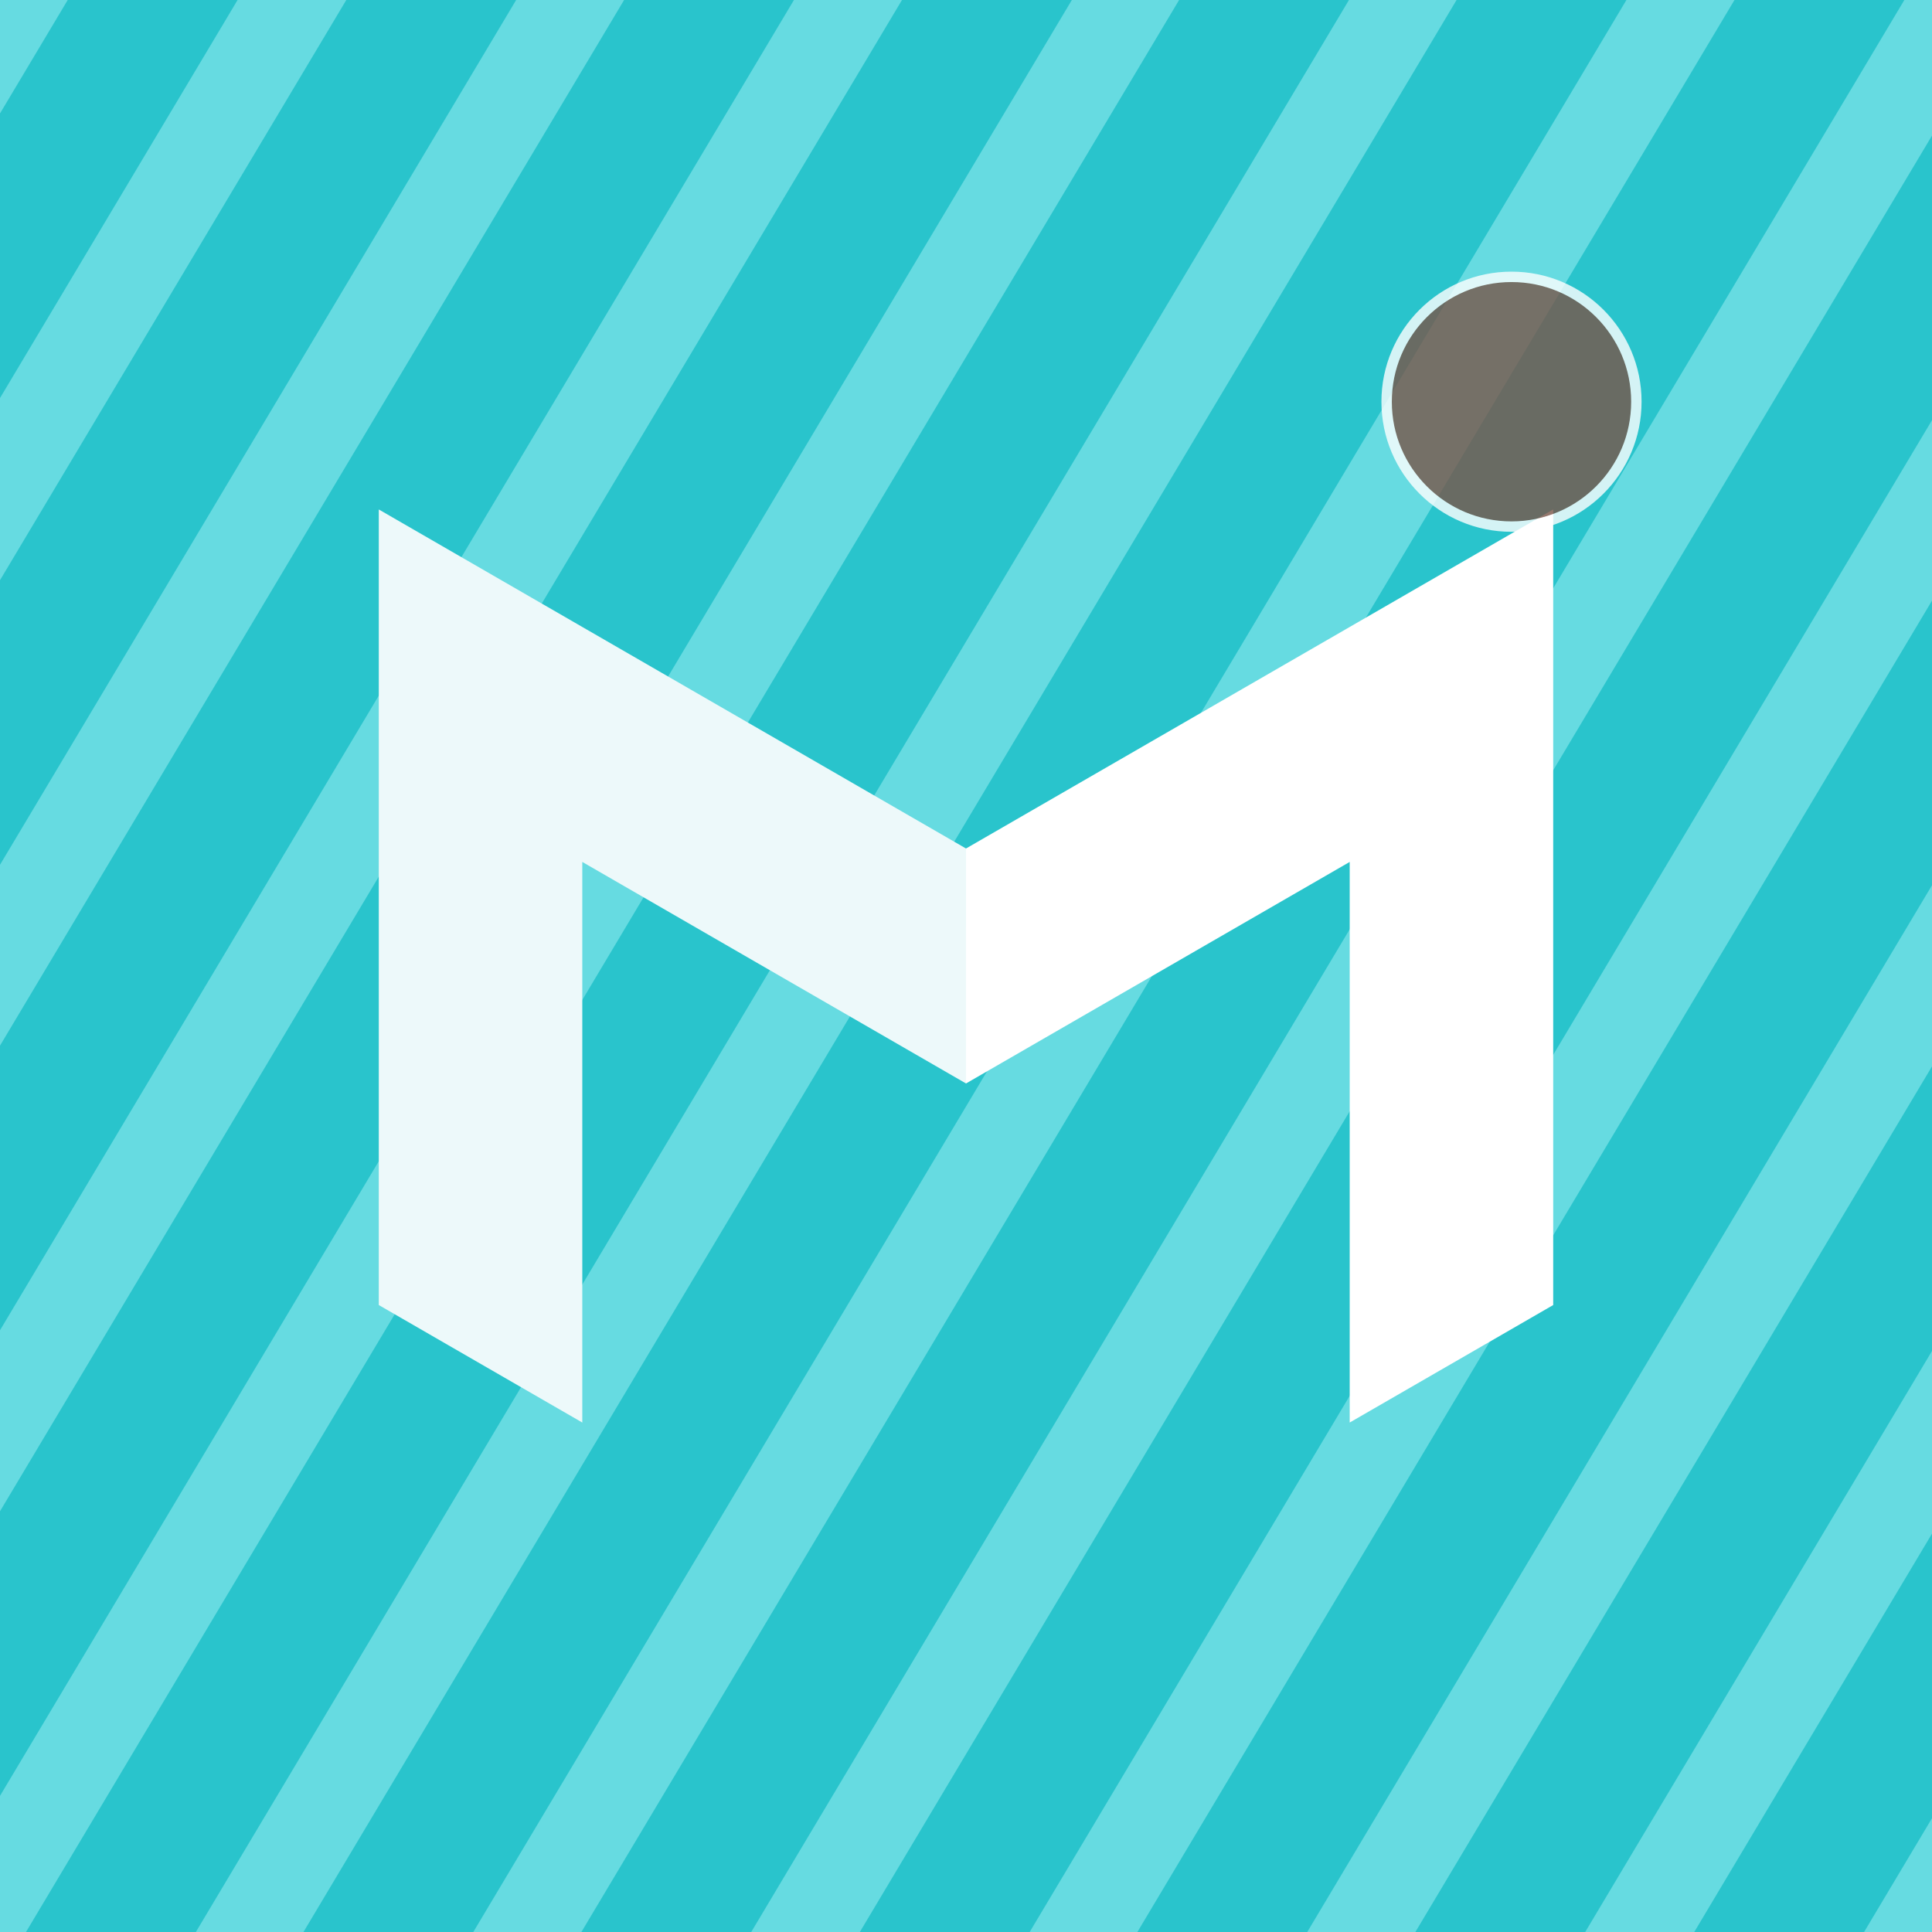
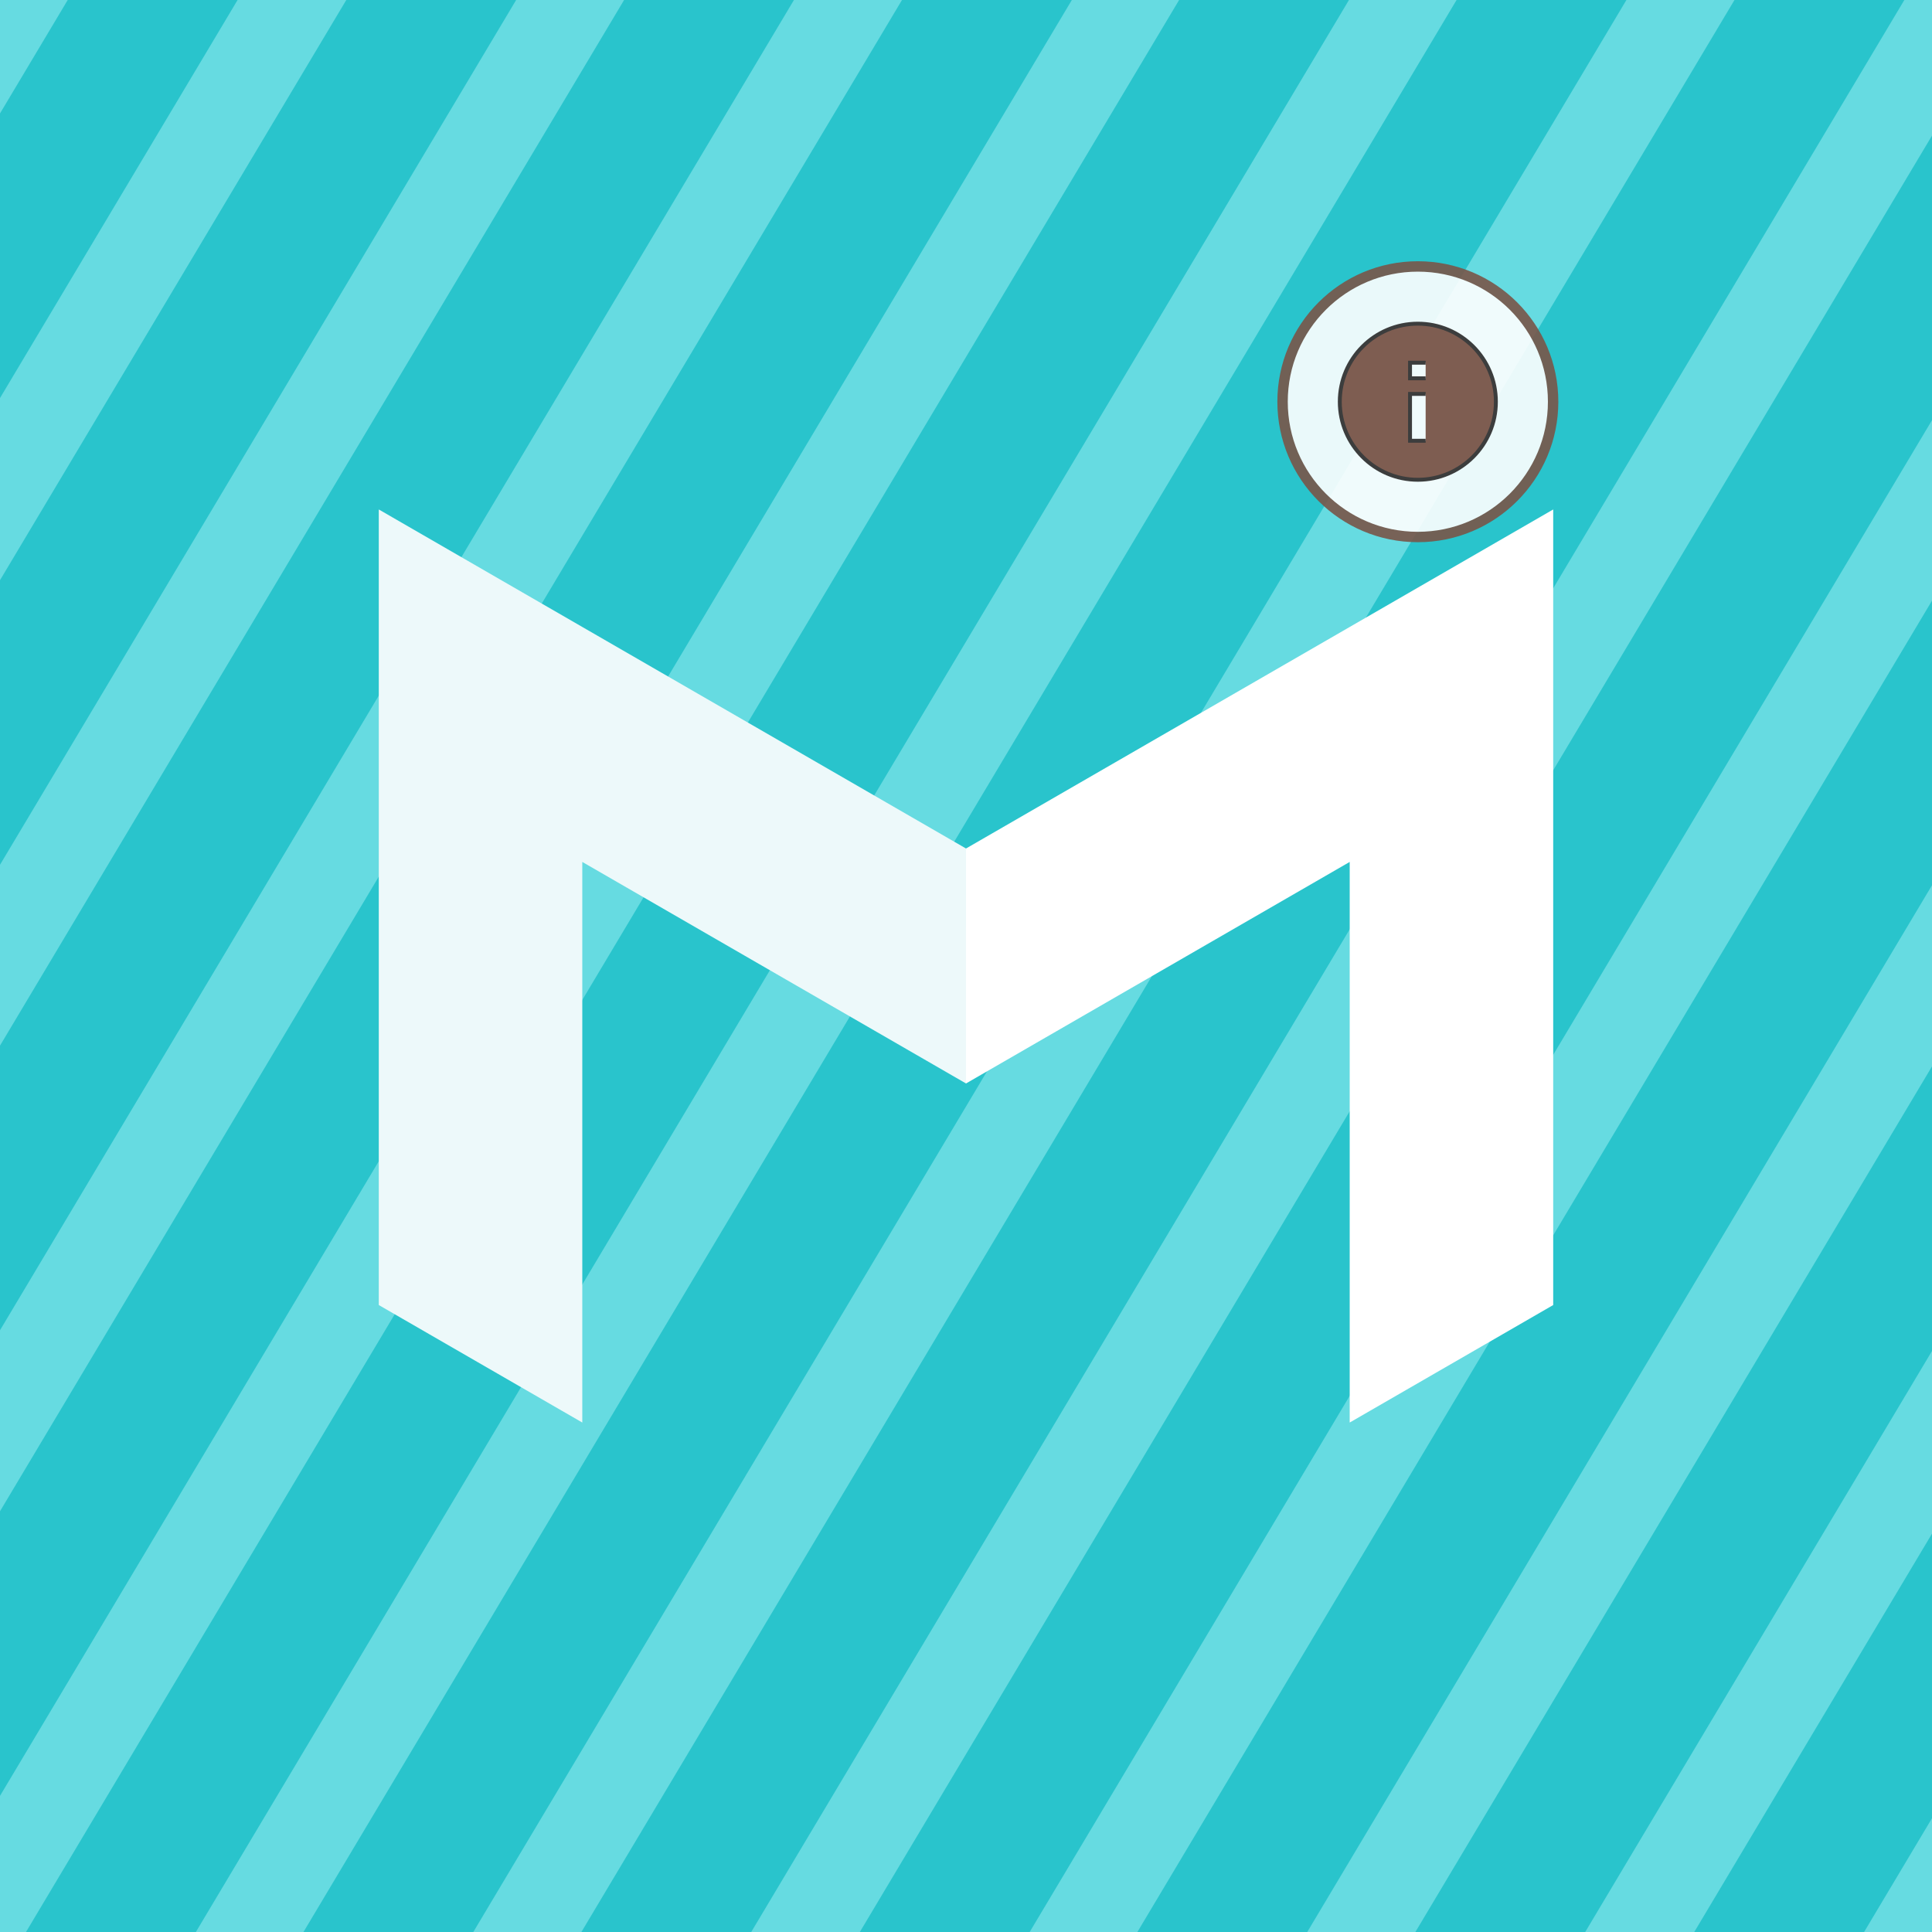
<svg xmlns="http://www.w3.org/2000/svg" id="svg8" version="1.1" viewBox="0 0 135.467 135.467" height="512" width="512">
  <defs id="defs2">
    <linearGradient id="linearGradient853">
      <stop style="stop-color:#000000;stop-opacity:1;" offset="0" id="stop851" />
    </linearGradient>
  </defs>
  <g id="layer1">
    <rect style="fill:#66dbe1;fill-opacity:1;stroke:none;stroke-width:12.7;stroke-linecap:square;stroke-linejoin:round;stroke-miterlimit:4;stroke-dasharray:none;stroke-opacity:0.134" id="rect3139" width="135.467" height="135.467" x="1.0585937e-05" y="-4.638672e-07" />
    <path id="path4983" style="color:#000000;font-style:normal;font-variant:normal;font-weight:normal;font-stretch:normal;font-size:medium;line-height:normal;font-family:sans-serif;font-variant-ligatures:normal;font-variant-position:normal;font-variant-caps:normal;font-variant-numeric:normal;font-variant-alternates:normal;font-variant-east-asian:normal;font-feature-settings:normal;font-variation-settings:normal;text-indent:0;text-align:start;text-decoration:none;text-decoration-line:none;text-decoration-style:solid;text-decoration-color:#000000;letter-spacing:normal;word-spacing:normal;text-transform:none;writing-mode:lr-tb;direction:ltr;text-orientation:mixed;dominant-baseline:auto;baseline-shift:baseline;text-anchor:start;white-space:normal;shape-padding:0;shape-margin:0;inline-size:0;clip-rule:nonzero;display:inline;overflow:visible;visibility:visible;isolation:auto;mix-blend-mode:normal;color-interpolation:sRGB;color-interpolation-filters:linearRGB;solid-color:#000000;solid-opacity:1;vector-effect:none;fill:#29c4cc;fill-opacity:1;fill-rule:nonzero;stroke:none;stroke-width:38.64;stroke-linecap:butt;stroke-linejoin:miter;stroke-miterlimit:4;stroke-dasharray:none;stroke-dashoffset:0;stroke-opacity:1;color-rendering:auto;image-rendering:auto;shape-rendering:auto;text-rendering:auto;enable-background:accumulate;stop-color:#000000" d="M 17.945 0 L 0 30.066 L 0 105.488 L 62.959 0 L 17.945 0 z M 91.77 0 L 0 153.758 L 0 229.18 L 136.783 0 L 91.77 0 z M 165.391 0 L 0 277.109 L 0 352.531 L 210.404 0 L 165.391 0 z M 239.037 0 L 0 400.504 L 0 475.928 L 284.053 0 L 239.037 0 z M 312.475 0 L 6.893 512 L 51.908 512 L 357.49 0 L 312.475 0 z M 386.008 0 L 80.426 512 L 125.434 512 L 431.016 0 L 386.008 0 z M 459.656 0 L 154.078 512 L 199.088 512 L 504.67 0 L 459.656 0 z M 512 35.943 L 227.871 512 L 272.879 512 L 512 111.355 L 512 35.943 z M 512 159.182 L 301.424 512 L 346.438 512 L 512 234.604 L 512 159.182 z M 512 282.611 L 375.092 512 L 420.1 512 L 512 358.023 L 512 282.611 z M 512 406.439 L 448.998 512 L 494.006 512 L 512 481.852 L 512 406.439 z " transform="scale(0.2645833)" />
    <g id="g3143" transform="matrix(0.7296495,0,0,0.7296495,18.42429,17.22288)" style="stroke-width:1.371">
      <path id="path2961" style="color:#000000;font-style:normal;font-variant:normal;font-weight:normal;font-stretch:normal;font-size:medium;line-height:normal;font-family:sans-serif;font-variant-ligatures:normal;font-variant-position:normal;font-variant-caps:normal;font-variant-numeric:normal;font-variant-alternates:normal;font-variant-east-asian:normal;font-feature-settings:normal;font-variation-settings:normal;text-indent:0;text-align:start;text-decoration:none;text-decoration-line:none;text-decoration-style:solid;text-decoration-color:#000000;letter-spacing:normal;word-spacing:normal;text-transform:none;writing-mode:lr-tb;direction:ltr;text-orientation:mixed;dominant-baseline:auto;baseline-shift:baseline;text-anchor:start;white-space:normal;shape-padding:0;shape-margin:0;inline-size:0;clip-rule:nonzero;display:inline;overflow:visible;visibility:visible;opacity:1;isolation:auto;mix-blend-mode:normal;color-interpolation:sRGB;color-interpolation-filters:linearRGB;solid-color:#000000;solid-opacity:1;vector-effect:none;fill:#ffffff;fill-opacity:1;fill-rule:nonzero;stroke:none;stroke-width:0.363;stroke-linecap:square;stroke-linejoin:miter;stroke-miterlimit:4;stroke-dasharray:none;stroke-dashoffset:0;stroke-opacity:1;color-rendering:auto;image-rendering:auto;shape-rendering:auto;text-rendering:auto;enable-background:accumulate;stop-color:#000000;stop-opacity:1" d="M 124.008,25.354 104.452,36.646 67.579,57.935 67.578,80.515 87.134,69.224 104.452,59.225 v 53.873 l 14.668,-8.468 4.888,-2.823 V 47.935 Z" />
      <path id="path3145" style="color:#000000;font-style:normal;font-variant:normal;font-weight:normal;font-stretch:normal;font-size:medium;line-height:normal;font-family:sans-serif;font-variant-ligatures:normal;font-variant-position:normal;font-variant-caps:normal;font-variant-numeric:normal;font-variant-alternates:normal;font-variant-east-asian:normal;font-feature-settings:normal;font-variation-settings:normal;text-indent:0;text-align:start;text-decoration:none;text-decoration-line:none;text-decoration-style:solid;text-decoration-color:#000000;letter-spacing:normal;word-spacing:normal;text-transform:none;writing-mode:lr-tb;direction:ltr;text-orientation:mixed;dominant-baseline:auto;baseline-shift:baseline;text-anchor:start;white-space:normal;shape-padding:0;shape-margin:0;inline-size:0;clip-rule:nonzero;display:inline;overflow:visible;visibility:visible;opacity:1;isolation:auto;mix-blend-mode:normal;color-interpolation:sRGB;color-interpolation-filters:linearRGB;solid-color:#000000;solid-opacity:1;vector-effect:none;fill:#edf9fa;fill-opacity:1;fill-rule:nonzero;stroke:none;stroke-width:0.363;stroke-linecap:square;stroke-linejoin:miter;stroke-miterlimit:4;stroke-dasharray:none;stroke-dashoffset:0;stroke-opacity:1;color-rendering:auto;image-rendering:auto;shape-rendering:auto;text-rendering:auto;enable-background:accumulate;stop-color:#000000;stop-opacity:1" d="m 11.15,25.354 19.556,11.291 36.873,21.289 9.6e-4,22.58 L 48.025,69.224 30.706,59.225 V 113.098 L 16.038,104.63 11.15,101.807 V 47.935 Z" />
-       <circle cx="120" cy="15" r="12" fill="#795548" opacity="0.8" stroke="white" stroke-width="1" />
+       <circle cx="111" cy="15" r="13" fill="#ffffff" opacity="0.9" stroke="#795548" stroke-width="1" />
+       <g transform="translate(102, 6) scale(0.75)">
+         <path d="M13,9H11V7H13M13,17H11V11H13M12,2A10,10 0 0,0 2,12A10,10 0 0,0 12,22A10,10 0 0,0 22,12A10,10 0 0,0 12,2Z" fill="#795548" stroke="#333" stroke-width="0.5" opacity="0.95" />
+       </g>
    </g>
  </g>
</svg>
